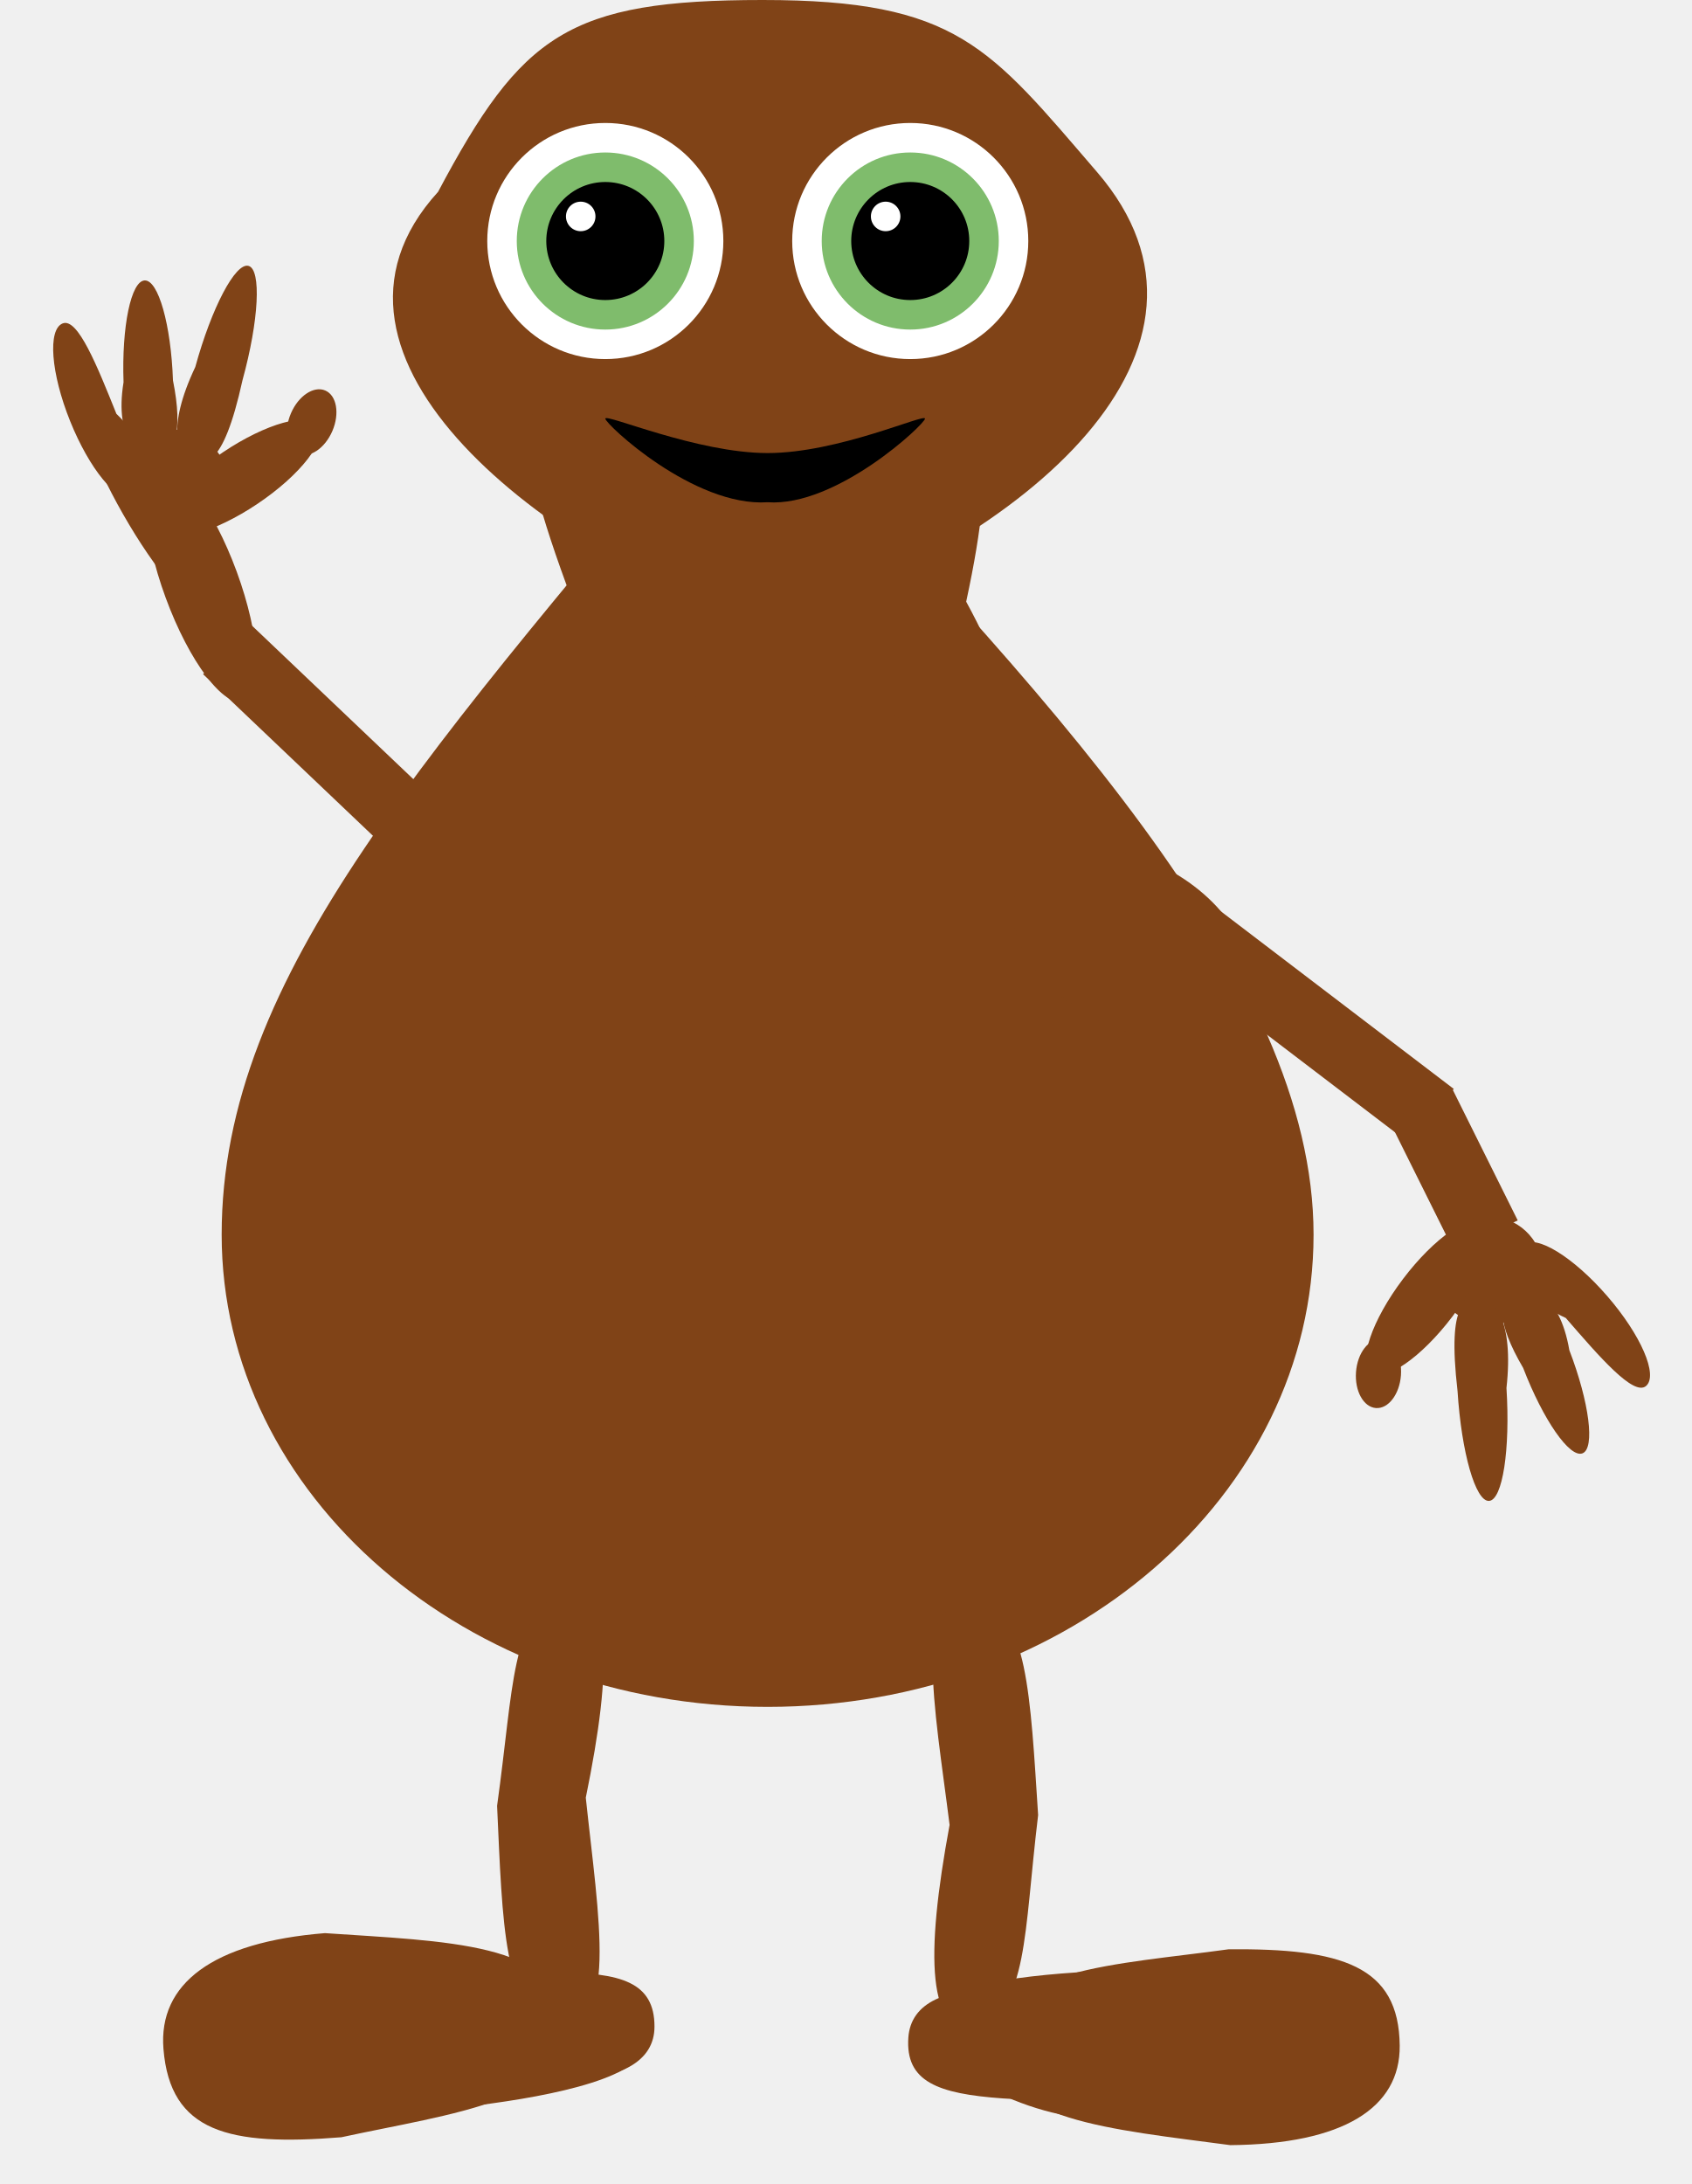
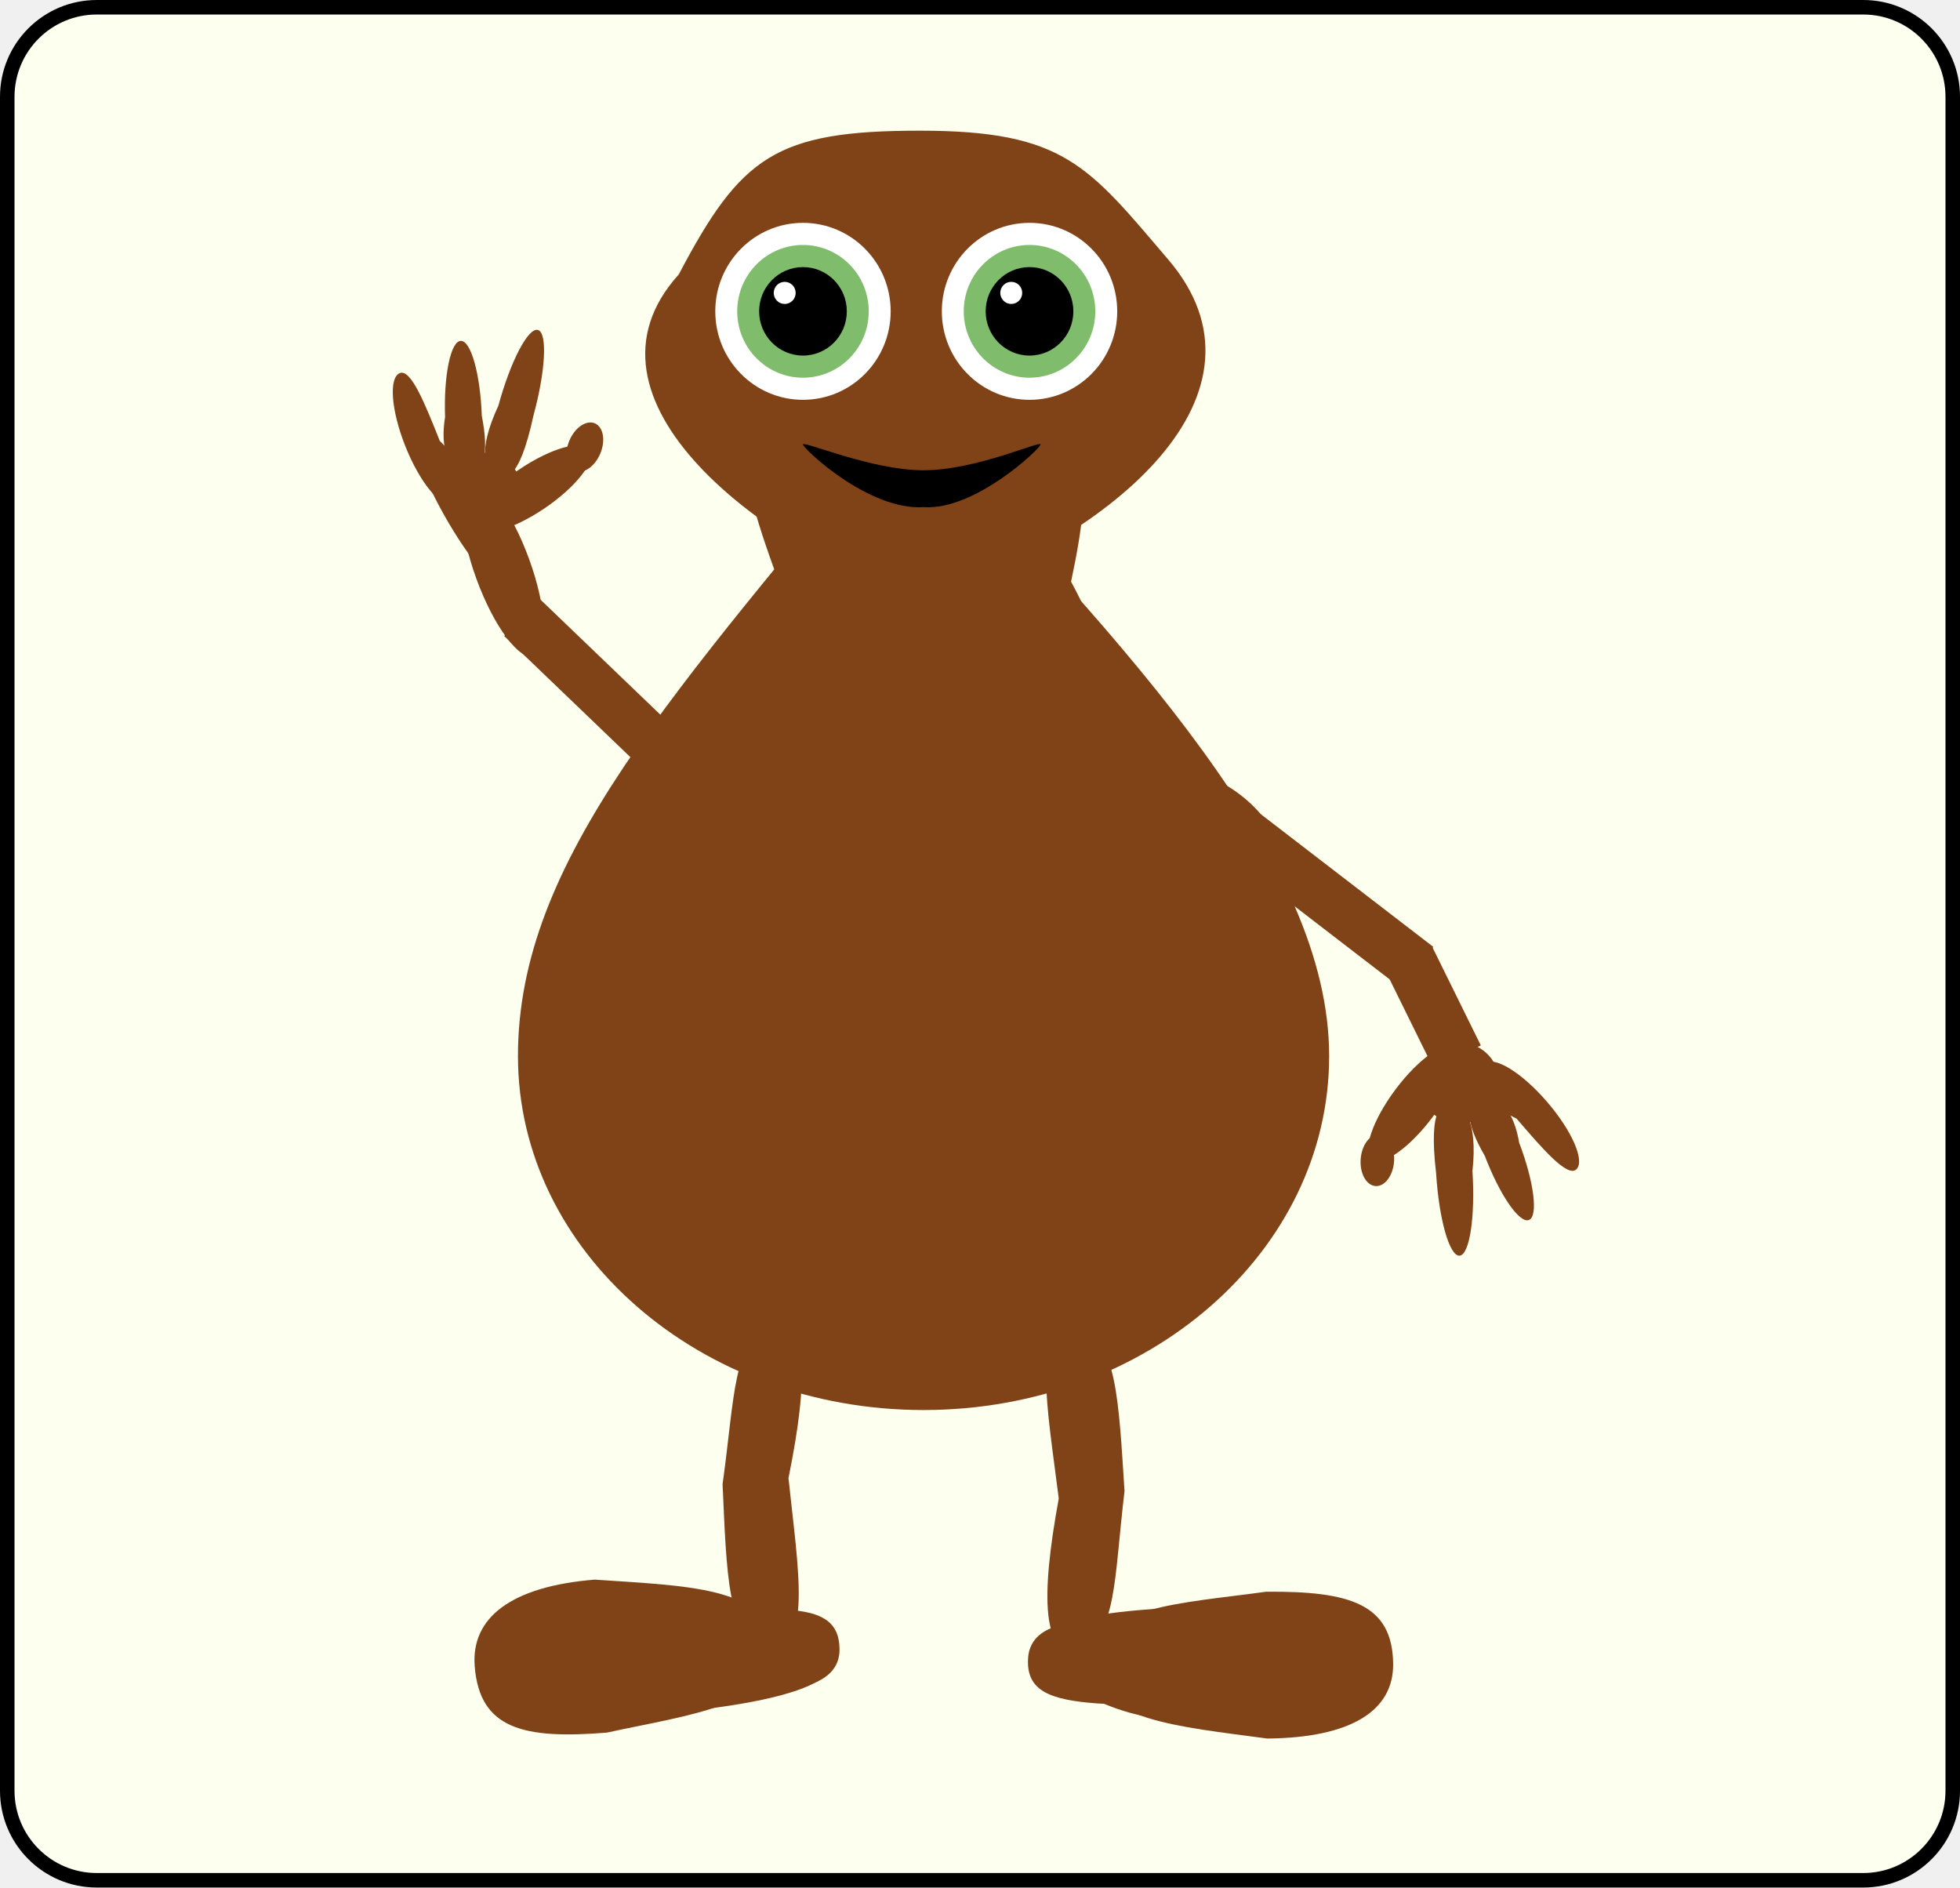
- <svg xmlns="http://www.w3.org/2000/svg" width="172" height="222" viewBox="0 0 172 222" fill="none">
-   <path d="M111.534 17.5C127.034 35.5 104.534 55 77.534 64C56.034 56.5 29.034 36.5 44.534 19.5C53.034 3.5 57.772 0 77.534 0C97.297 0 100.572 4.769 111.534 17.5Z" fill="#804317" />
-   <path d="M133.534 125.5C133.534 152.01 108.686 173.5 78.034 173.5C47.383 173.5 22.534 152.01 22.534 125.5C22.534 98.99 43.534 76.5 75.534 38C106.534 70.5 133.534 98.99 133.534 125.5Z" fill="#804317" />
-   <path d="M98.221 61.16C110.721 84.16 90.095 70.16 78.221 70.16C66.347 70.16 48.221 78.16 58.221 61.16C44.034 23.5 66.347 51.16 78.221 51.16C90.095 51.16 105.034 29.5 98.221 61.16Z" fill="#804317" />
-   <ellipse cx="115" cy="95.955" rx="12.992" ry="8.442" transform="rotate(29.5599 115 95.9547)" fill="#804317" />
-   <path d="M94.034 42.552C94.034 43.104 85.034 51.552 78.034 51.052C70.534 51.552 61.534 43.104 61.534 42.552C61.534 41.999 70.855 46.052 78.034 46.052C85.214 46.052 94.034 41.999 94.034 42.552Z" fill="black" />
-   <circle cx="92.534" cy="24.5" r="12" fill="white" />
-   <circle cx="92.534" cy="24.5" r="9" fill="#7FBC6C" />
-   <circle cx="92.534" cy="24.5" r="6" fill="black" />
-   <circle cx="90.034" cy="22" r="1.5" fill="white" />
-   <circle cx="61.534" cy="24.5" r="12" fill="white" />
-   <circle cx="61.534" cy="24.5" r="9" fill="#7FBC6C" />
-   <circle cx="61.534" cy="24.5" r="6" fill="black" />
-   <circle cx="59.034" cy="22" r="1.5" fill="white" />
-   <rect x="25.47" y="63.459" width="25.706" height="7" transform="rotate(43.5672 25.4699 63.4593)" fill="#804317" />
-   <rect width="30.575" height="7.128" transform="matrix(-0.795261 -0.606267 0.620877 -0.783908 143.36 116.274)" fill="#804317" />
-   <rect width="7.181" height="14.906" transform="matrix(-0.900689 0.434464 -0.445326 -0.895369 154.289 124.052)" fill="#804317" />
-   <circle cx="17.669" cy="49.172" r="5.5" transform="rotate(5.60431 17.6691 49.1718)" fill="#804317" />
-   <ellipse cx="31.683" cy="42.91" rx="2.29" ry="3.5" transform="rotate(23.2645 31.6834 42.9103)" fill="#804317" />
-   <ellipse cx="24.425" cy="48.589" rx="3.154" ry="9.534" transform="rotate(56.1035 24.4249 48.5889)" fill="#804317" />
-   <path d="M24.658 38.624C22.607 47.945 20.745 47.111 19.419 46.746C18.092 46.381 16.875 43.596 19.853 37.303C21.514 31.262 23.937 26.661 25.264 27.026C26.59 27.391 26.319 32.584 24.658 38.624Z" fill="#804317" />
-   <path d="M17.585 38.675C18.649 43.964 17.758 46.316 15.731 46.387C14.344 46.436 11.582 44.888 12.559 38.852C12.359 33.187 13.322 28.555 14.71 28.506C16.097 28.457 17.385 33.009 17.585 38.675Z" fill="#804317" />
-   <path d="M11.835 42.068C15.972 45.991 14.995 49.885 13.458 50.503C11.921 51.122 9.088 47.677 7.13 42.809C5.171 37.942 4.83 33.495 6.367 32.876C7.904 32.258 9.877 37.2 11.835 42.068Z" fill="#804317" />
-   <ellipse cx="14.537" cy="51.14" rx="2.319" ry="12.079" transform="rotate(-29.7179 14.5365 51.1401)" fill="#804317" />
-   <ellipse cx="20.45" cy="59.426" rx="3.847" ry="12.619" transform="rotate(-20.1618 20.4498 59.4261)" fill="#804317" />
-   <circle cx="151.345" cy="129.152" r="5.5" transform="rotate(166.604 151.345 129.152)" fill="#804317" />
-   <ellipse cx="140.133" cy="139.635" rx="2.29" ry="3.5" transform="rotate(-175.736 140.133 139.635)" fill="#804317" />
-   <ellipse cx="145.147" cy="131.903" rx="3.154" ry="9.534" transform="rotate(-142.897 145.147 131.903)" fill="#804317" />
-   <path d="M148.171 141.4C147.075 131.92 149.107 132.103 150.481 132.016C151.854 131.929 153.911 134.165 153.145 141.085C153.54 147.338 152.748 152.477 151.375 152.564C150.001 152.651 148.567 147.653 148.171 141.4Z" fill="#804317" />
-   <path d="M154.843 139.05C152.114 134.395 152.191 131.882 154.084 131.154C155.38 130.656 158.495 131.221 159.537 137.246C161.57 142.537 162.168 147.231 160.872 147.729C159.576 148.227 156.876 144.341 154.843 139.05Z" fill="#804317" />
-   <path d="M159.174 133.969C153.986 131.607 153.641 127.607 154.893 126.522C156.145 125.437 159.946 127.771 163.382 131.736C166.818 135.701 168.589 139.795 167.337 140.88C166.085 141.965 162.611 137.934 159.174 133.969Z" fill="#804317" />
-   <path d="M105.534 184.5C104.034 197 104.534 203.5 99.353 206.5C94.267 206.833 94.034 199 96.534 185.5C95.034 173.5 92.534 161 99.353 163.433C104.439 163.1 104.758 172.651 105.534 184.5Z" fill="#804317" />
-   <path d="M50.533 183.558C52.273 171.089 51.898 164.58 57.136 161.681C62.228 161.445 62.31 169.282 59.55 182.731C60.819 194.758 63.078 207.303 56.307 204.74C51.216 204.975 51.081 195.419 50.533 183.558Z" fill="#804317" />
-   <path d="M65.534 207.5C65.978 211.062 56.259 213.038 48.534 214C40.809 216.291 31.978 215.062 31.534 211.5C31.091 207.938 38.31 200.462 46.034 199.5C53.759 198.538 65.091 203.938 65.534 207.5Z" fill="#804317" />
-   <path d="M16.616 208.261C16.085 201.659 21.6 197.419 33.034 196.5C45.281 197.335 56.991 197.462 57.281 205.335C58.534 213.5 45.781 214.835 34.703 217.248C23.268 218.167 17.298 216.749 16.616 208.261Z" fill="#804317" />
-   <path d="M66.534 206C66.534 209.5 63.162 211.5 56.534 211.5C49.907 211.5 44.534 209.038 44.534 206C44.534 202.962 49.907 200.5 56.534 200.5C63.162 200.5 66.534 201.5 66.534 206Z" fill="#804317" />
-   <path d="M93.451 205.767C93.258 202.114 103.092 200.819 110.865 200.408C118.732 198.646 127.456 200.542 127.649 204.195C127.842 207.848 120.117 214.916 112.344 215.327C104.571 215.738 93.644 209.42 93.451 205.767Z" fill="#804317" />
-   <path d="M142.292 207.937C142.35 214.272 136.546 217.945 125.075 218.05C112.919 216.427 101.249 215.516 101.521 207.984C100.854 200.11 113.669 199.697 124.892 198.143C136.363 198.037 142.217 199.794 142.292 207.937Z" fill="#804317" />
-   <path d="M92.342 207.103C92.591 203.612 96.097 201.856 102.707 202.327C109.318 202.797 114.502 205.635 114.287 208.664C114.071 211.694 108.537 213.769 101.927 213.299C95.316 212.828 92.023 211.592 92.342 207.103Z" fill="#804317" />
+ <svg xmlns="http://www.w3.org/2000/svg" width="405" height="390" viewBox="0 0 405 390" fill="none">
+   <rect x="1.5" y="1.5" width="402" height="387" rx="18.5" fill="#FDFFEF" stroke="black" stroke-width="3" />
+   <path d="M241.424 53.662C264.829 81.087 230.853 110.796 190.082 124.508C157.615 113.081 116.844 82.61 140.25 56.709C153.085 32.333 160.239 27 190.082 27C219.924 27 224.869 34.266 241.424 53.662Z" fill="#804317" />
+   <path d="M274.645 218.208C274.645 258.597 237.122 291.339 190.836 291.339C144.55 291.339 107.028 258.597 107.028 218.208C107.028 177.818 138.739 143.553 187.061 84.895C233.873 134.411 274.645 177.818 274.645 218.208Z" fill="#804317" />
+   <path d="M221.319 120.181C240.195 155.223 209.048 133.894 191.118 133.894C173.187 133.894 145.816 146.082 160.917 120.181C139.495 62.804 173.187 104.946 191.118 104.946C209.048 104.946 231.608 71.945 221.319 120.181Z" fill="#804317" />
+   <ellipse cx="19.662" cy="12.835" rx="19.662" ry="12.835" transform="matrix(0.867945 0.496661 -0.490013 0.871715 235.881 152.24)" fill="#804317" />
+   <path d="M214.998 91.83C214.998 92.672 201.407 105.542 190.837 104.781C179.511 105.542 165.921 92.672 165.921 91.83C165.921 90.989 179.995 97.163 190.837 97.163C201.678 97.163 214.998 90.989 214.998 91.83Z" fill="black" />
+   <ellipse cx="212.733" cy="64.327" rx="18.121" ry="18.283" fill="white" />
+   <ellipse cx="212.732" cy="64.327" rx="13.591" ry="13.712" fill="#7FBC6C" />
+   <ellipse cx="212.732" cy="64.327" rx="9.06" ry="9.141" fill="black" />
+   <ellipse cx="208.957" cy="60.519" rx="2.265" ry="2.285" fill="white" />
+   <ellipse cx="165.921" cy="64.327" rx="18.121" ry="18.283" fill="white" />
+   <ellipse cx="165.921" cy="64.327" rx="13.591" ry="13.712" fill="#7FBC6C" />
+   <ellipse cx="165.921" cy="64.327" rx="9.06" ry="9.141" fill="black" />
+   <ellipse cx="162.145" cy="60.519" rx="2.265" ry="2.285" fill="white" />
+   <rect width="38.983" height="10.62" transform="matrix(0.721494 0.692421 -0.685976 0.727624 111.461 123.684)" fill="#804317" />
+   <rect width="46.364" height="10.813" transform="matrix(-0.791949 -0.609143 0.618021 -0.787283 289.481 204.151)" fill="#804317" />
+   <rect width="10.856" height="22.684" transform="matrix(-0.89968 0.437859 -0.441895 -0.896419 305.986 216.002)" fill="#804317" />
+   <ellipse cx="8.306" cy="8.379" rx="8.306" ry="8.379" transform="matrix(0.995135 0.0985229 -0.0968001 0.995304 92.2269 92.7583)" fill="#804317" />
+   <ellipse cx="3.462" cy="5.328" rx="3.462" ry="5.328" transform="matrix(0.917868 0.398153 -0.391821 0.919501 119.754 86.0994)" fill="#804317" />
+   <ellipse cx="4.788" cy="14.449" rx="4.788" ry="14.449" transform="matrix(0.554744 0.83304 -0.827031 0.56064 119.177 88.9387)" fill="#804317" />
+   <path d="M110.235 85.847C107.139 100.048 104.327 98.776 102.323 98.22C100.32 97.664 98.483 93.421 102.979 83.833C105.488 74.63 109.146 67.62 111.149 68.175C113.153 68.731 112.744 76.643 110.235 85.847Z" fill="#804317" />
+   <path d="M99.554 85.924C101.161 93.982 99.816 97.565 96.755 97.674C94.66 97.749 90.49 95.39 91.965 86.194C91.663 77.562 93.117 70.505 95.212 70.43C97.308 70.356 99.252 77.292 99.554 85.924Z" fill="#804317" />
+   <path d="M90.872 91.094C97.118 97.07 95.644 103.003 93.323 103.945C91.002 104.887 86.723 99.639 83.766 92.223C80.809 84.807 80.293 78.031 82.615 77.089C84.936 76.147 87.915 83.677 90.872 91.094Z" fill="#804317" />
+   <ellipse cx="3.513" cy="18.348" rx="3.513" ry="18.348" transform="matrix(0.865855 -0.498655 0.492805 0.871075 82.8672 90.6843)" fill="#804317" />
+   <ellipse cx="5.819" cy="19.192" rx="5.819" ry="19.192" transform="matrix(0.937083 -0.347148 0.342206 0.940342 91.8597 101.512)" fill="#804317" />
+   <ellipse cx="8.309" cy="8.376" rx="8.309" ry="8.376" transform="matrix(-0.972321 0.233648 -0.229743 -0.973251 311.543 229.982)" fill="#804317" />
+   <ellipse cx="3.463" cy="5.326" rx="3.463" ry="5.326" transform="matrix(-0.996017 -0.0749218 0.0737774 -0.99843 287.665 245.321)" fill="#804317" />
+   <ellipse cx="4.788" cy="14.45" rx="4.788" ry="14.45" transform="matrix(-0.793395 -0.605467 0.601009 -0.801707 287.295 242.446)" fill="#804317" />
+   <path d="M296.747 242.433C295.092 227.989 298.161 228.267 300.235 228.135C302.309 228.002 305.415 231.41 304.257 241.953C304.855 251.479 303.659 259.309 301.585 259.442C299.511 259.574 297.345 251.959 296.747 242.433Z" fill="#804317" />
+   <path d="M306.821 238.852C302.701 231.76 302.817 227.93 305.676 226.822C307.633 226.063 312.336 226.923 313.91 236.103C316.981 244.165 317.883 251.315 315.926 252.074C313.968 252.833 309.892 246.913 306.821 238.852Z" fill="#804317" />
+   <path d="M313.362 231.111C305.527 227.512 305.006 221.418 306.897 219.765C308.788 218.111 314.527 221.668 319.716 227.709C324.905 233.749 327.579 239.987 325.688 241.64C323.798 243.293 318.551 237.152 313.362 231.111Z" fill="#804317" />
+   <path d="M232.363 308.099C230.098 327.143 230.853 337.046 223.029 341.617C215.349 342.125 214.997 330.19 218.772 309.622C216.507 291.339 212.732 272.295 223.029 276.002C230.709 275.494 231.19 290.046 232.363 308.099Z" fill="#804317" />
+   <path d="M149.308 306.662C151.936 287.665 151.37 277.749 159.279 273.331C166.968 272.972 167.092 284.912 162.925 305.403C164.841 323.726 168.252 342.84 158.028 338.934C150.34 339.293 150.136 324.734 149.308 306.662Z" fill="#804317" />
+   <path d="M171.961 343.14C172.631 348.567 157.954 351.578 146.29 353.043C134.625 356.534 121.289 354.662 120.619 349.234C119.949 343.807 130.851 332.416 142.515 330.951C154.179 329.486 171.291 337.712 171.961 343.14Z" fill="#804317" />
+   <path d="M98.091 344.299C97.289 334.241 105.617 327.781 122.884 326.38C141.378 327.653 159.06 327.845 159.498 339.842C161.39 352.281 142.133 354.316 125.403 357.991C108.137 359.392 99.121 357.231 98.091 344.299Z" fill="#804317" />
+   <path d="M173.471 340.854C173.471 346.187 168.378 349.234 158.37 349.234C148.363 349.234 140.25 345.482 140.25 340.854C140.25 336.227 148.363 332.475 158.37 332.475C168.378 332.475 173.471 333.998 173.471 340.854Z" fill="#804317" />
+   <path d="M214.116 340.501C213.825 334.935 228.675 332.961 240.413 332.335C252.292 329.65 265.466 332.54 265.758 338.105C266.049 343.67 254.384 354.44 242.646 355.066C230.909 355.692 214.408 346.066 214.116 340.501Z" fill="#804317" />
+   <path d="M287.868 343.807C287.956 353.457 279.192 359.054 261.871 359.214C243.514 356.741 225.891 355.354 226.302 343.878C225.295 331.881 244.647 331.252 261.594 328.884C278.916 328.723 287.755 331.399 287.868 343.807Z" fill="#804317" />
+   <path d="M212.442 342.535C212.817 337.216 218.112 334.542 228.094 335.258C238.077 335.975 245.905 340.298 245.58 344.914C245.254 349.531 236.898 352.692 226.915 351.975C216.933 351.259 211.96 349.374 212.442 342.535Z" fill="#804317" />
</svg>
